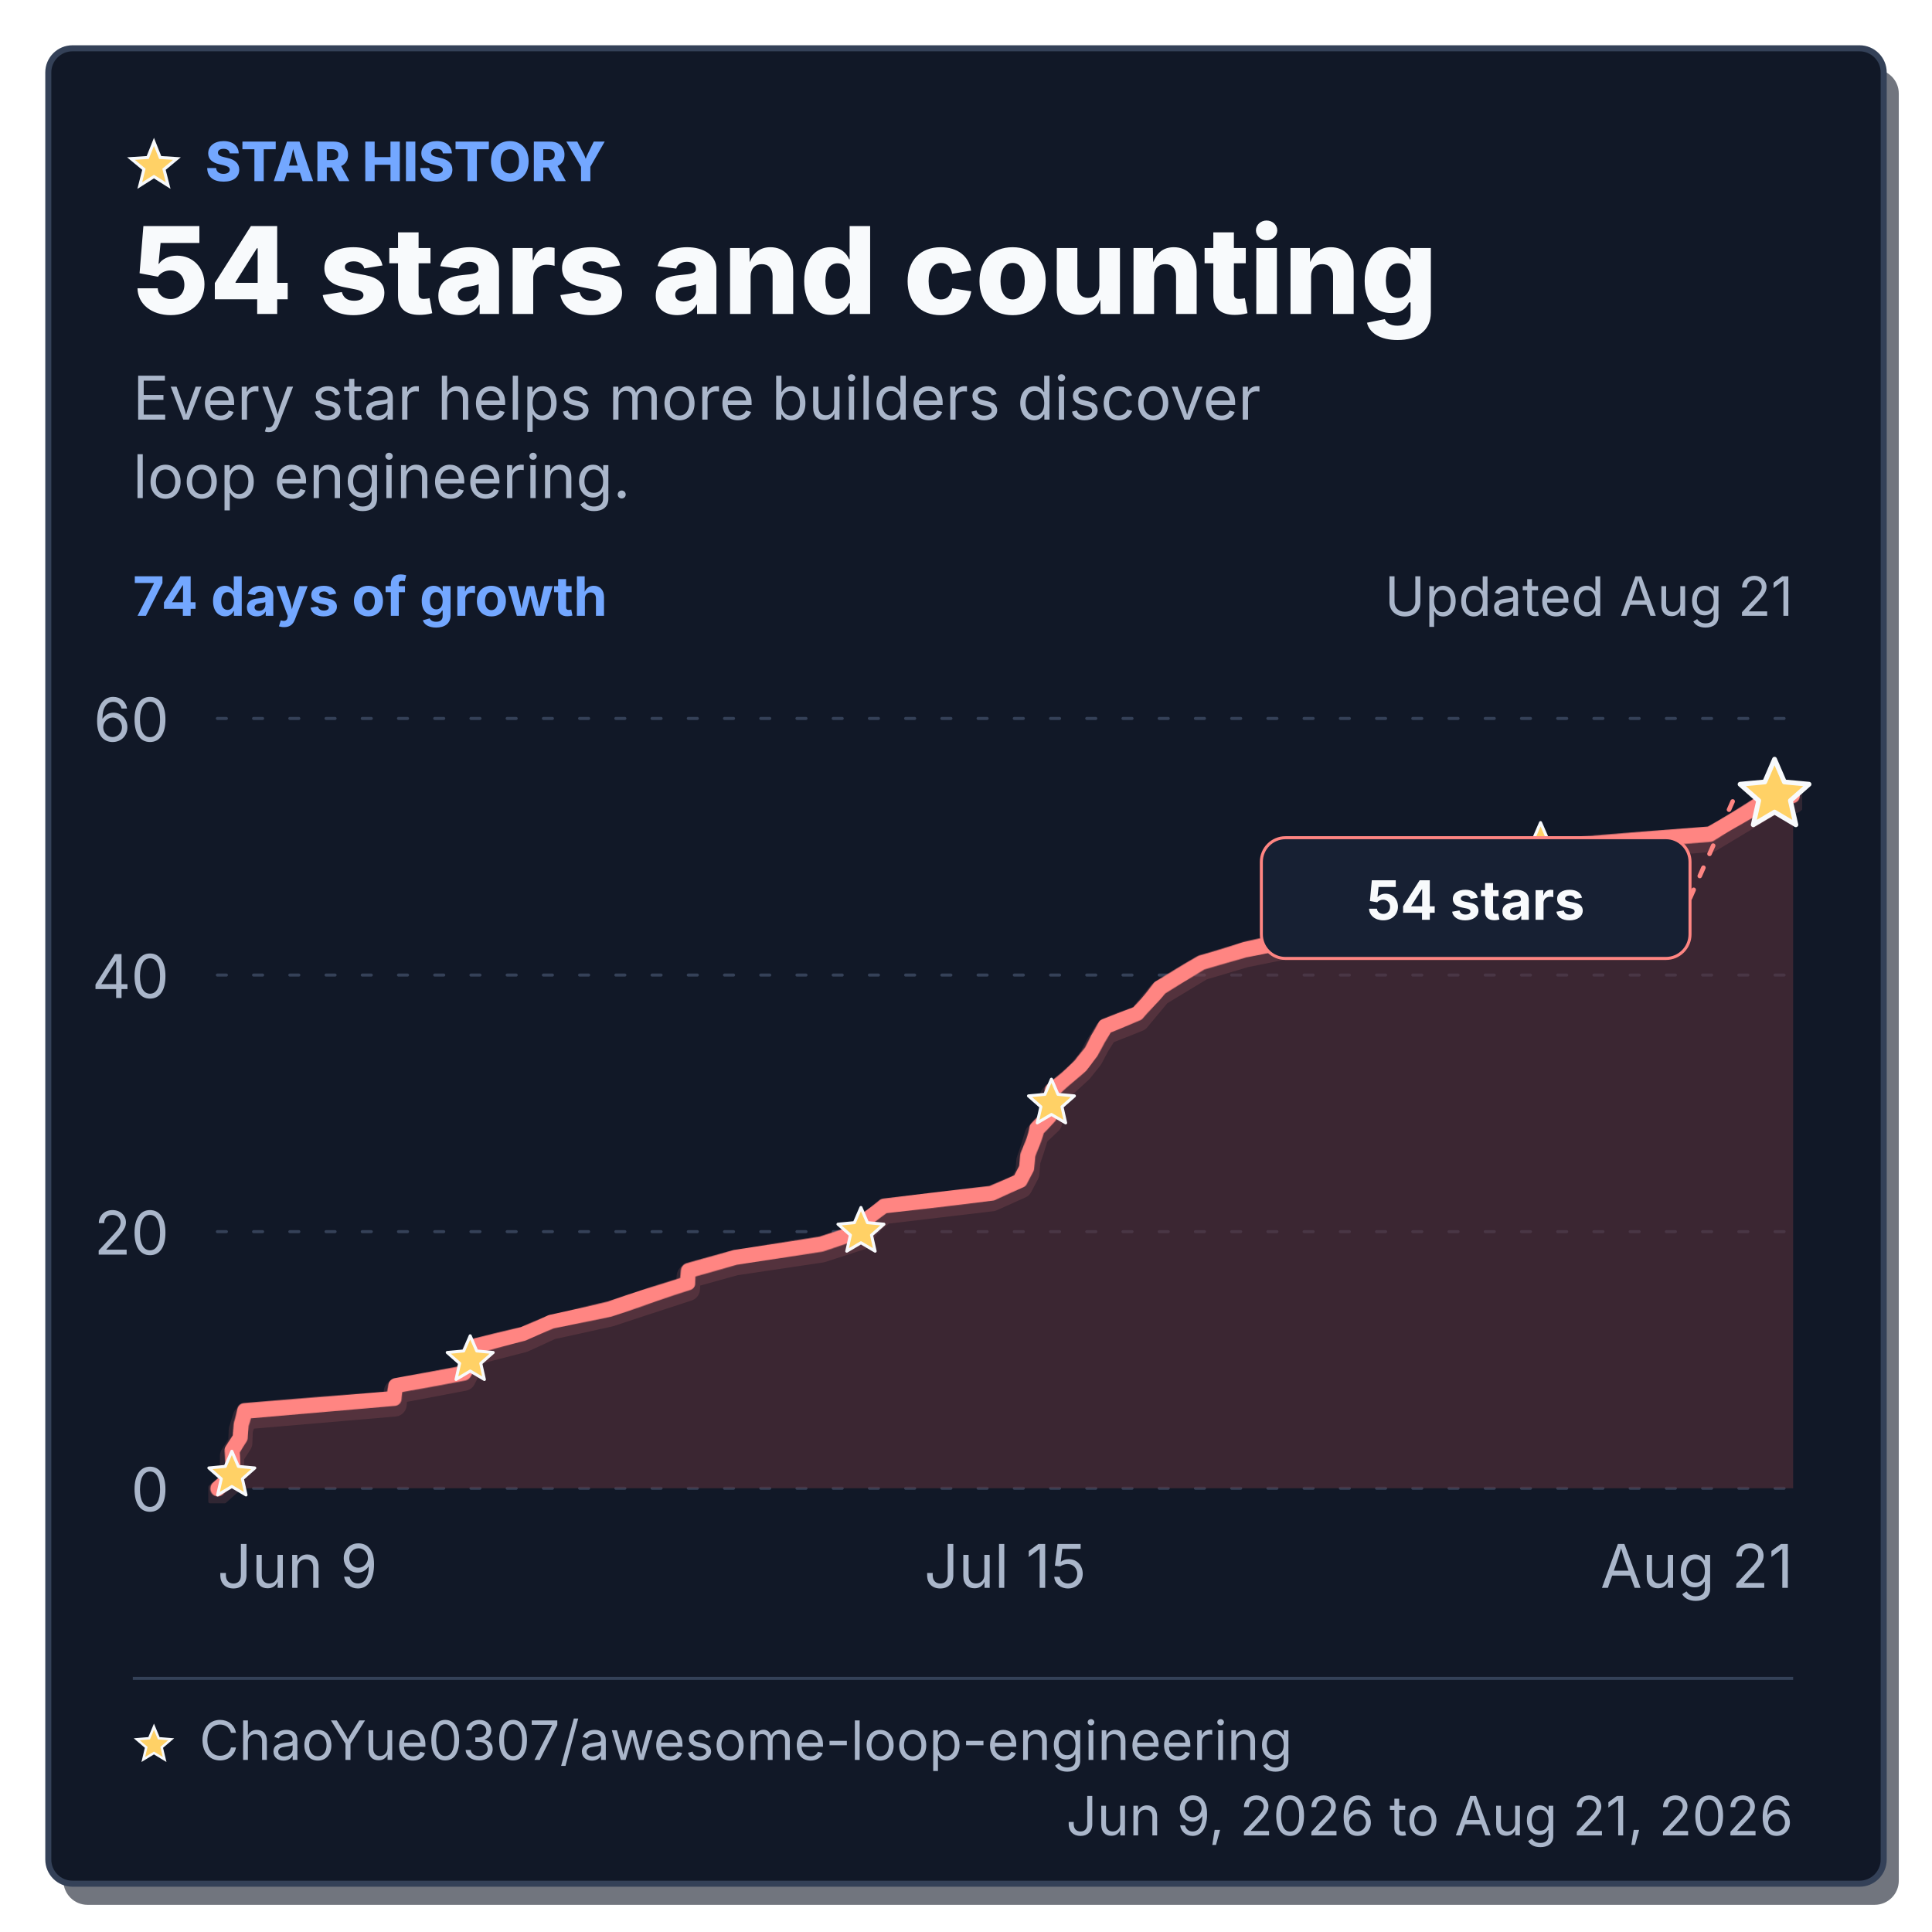
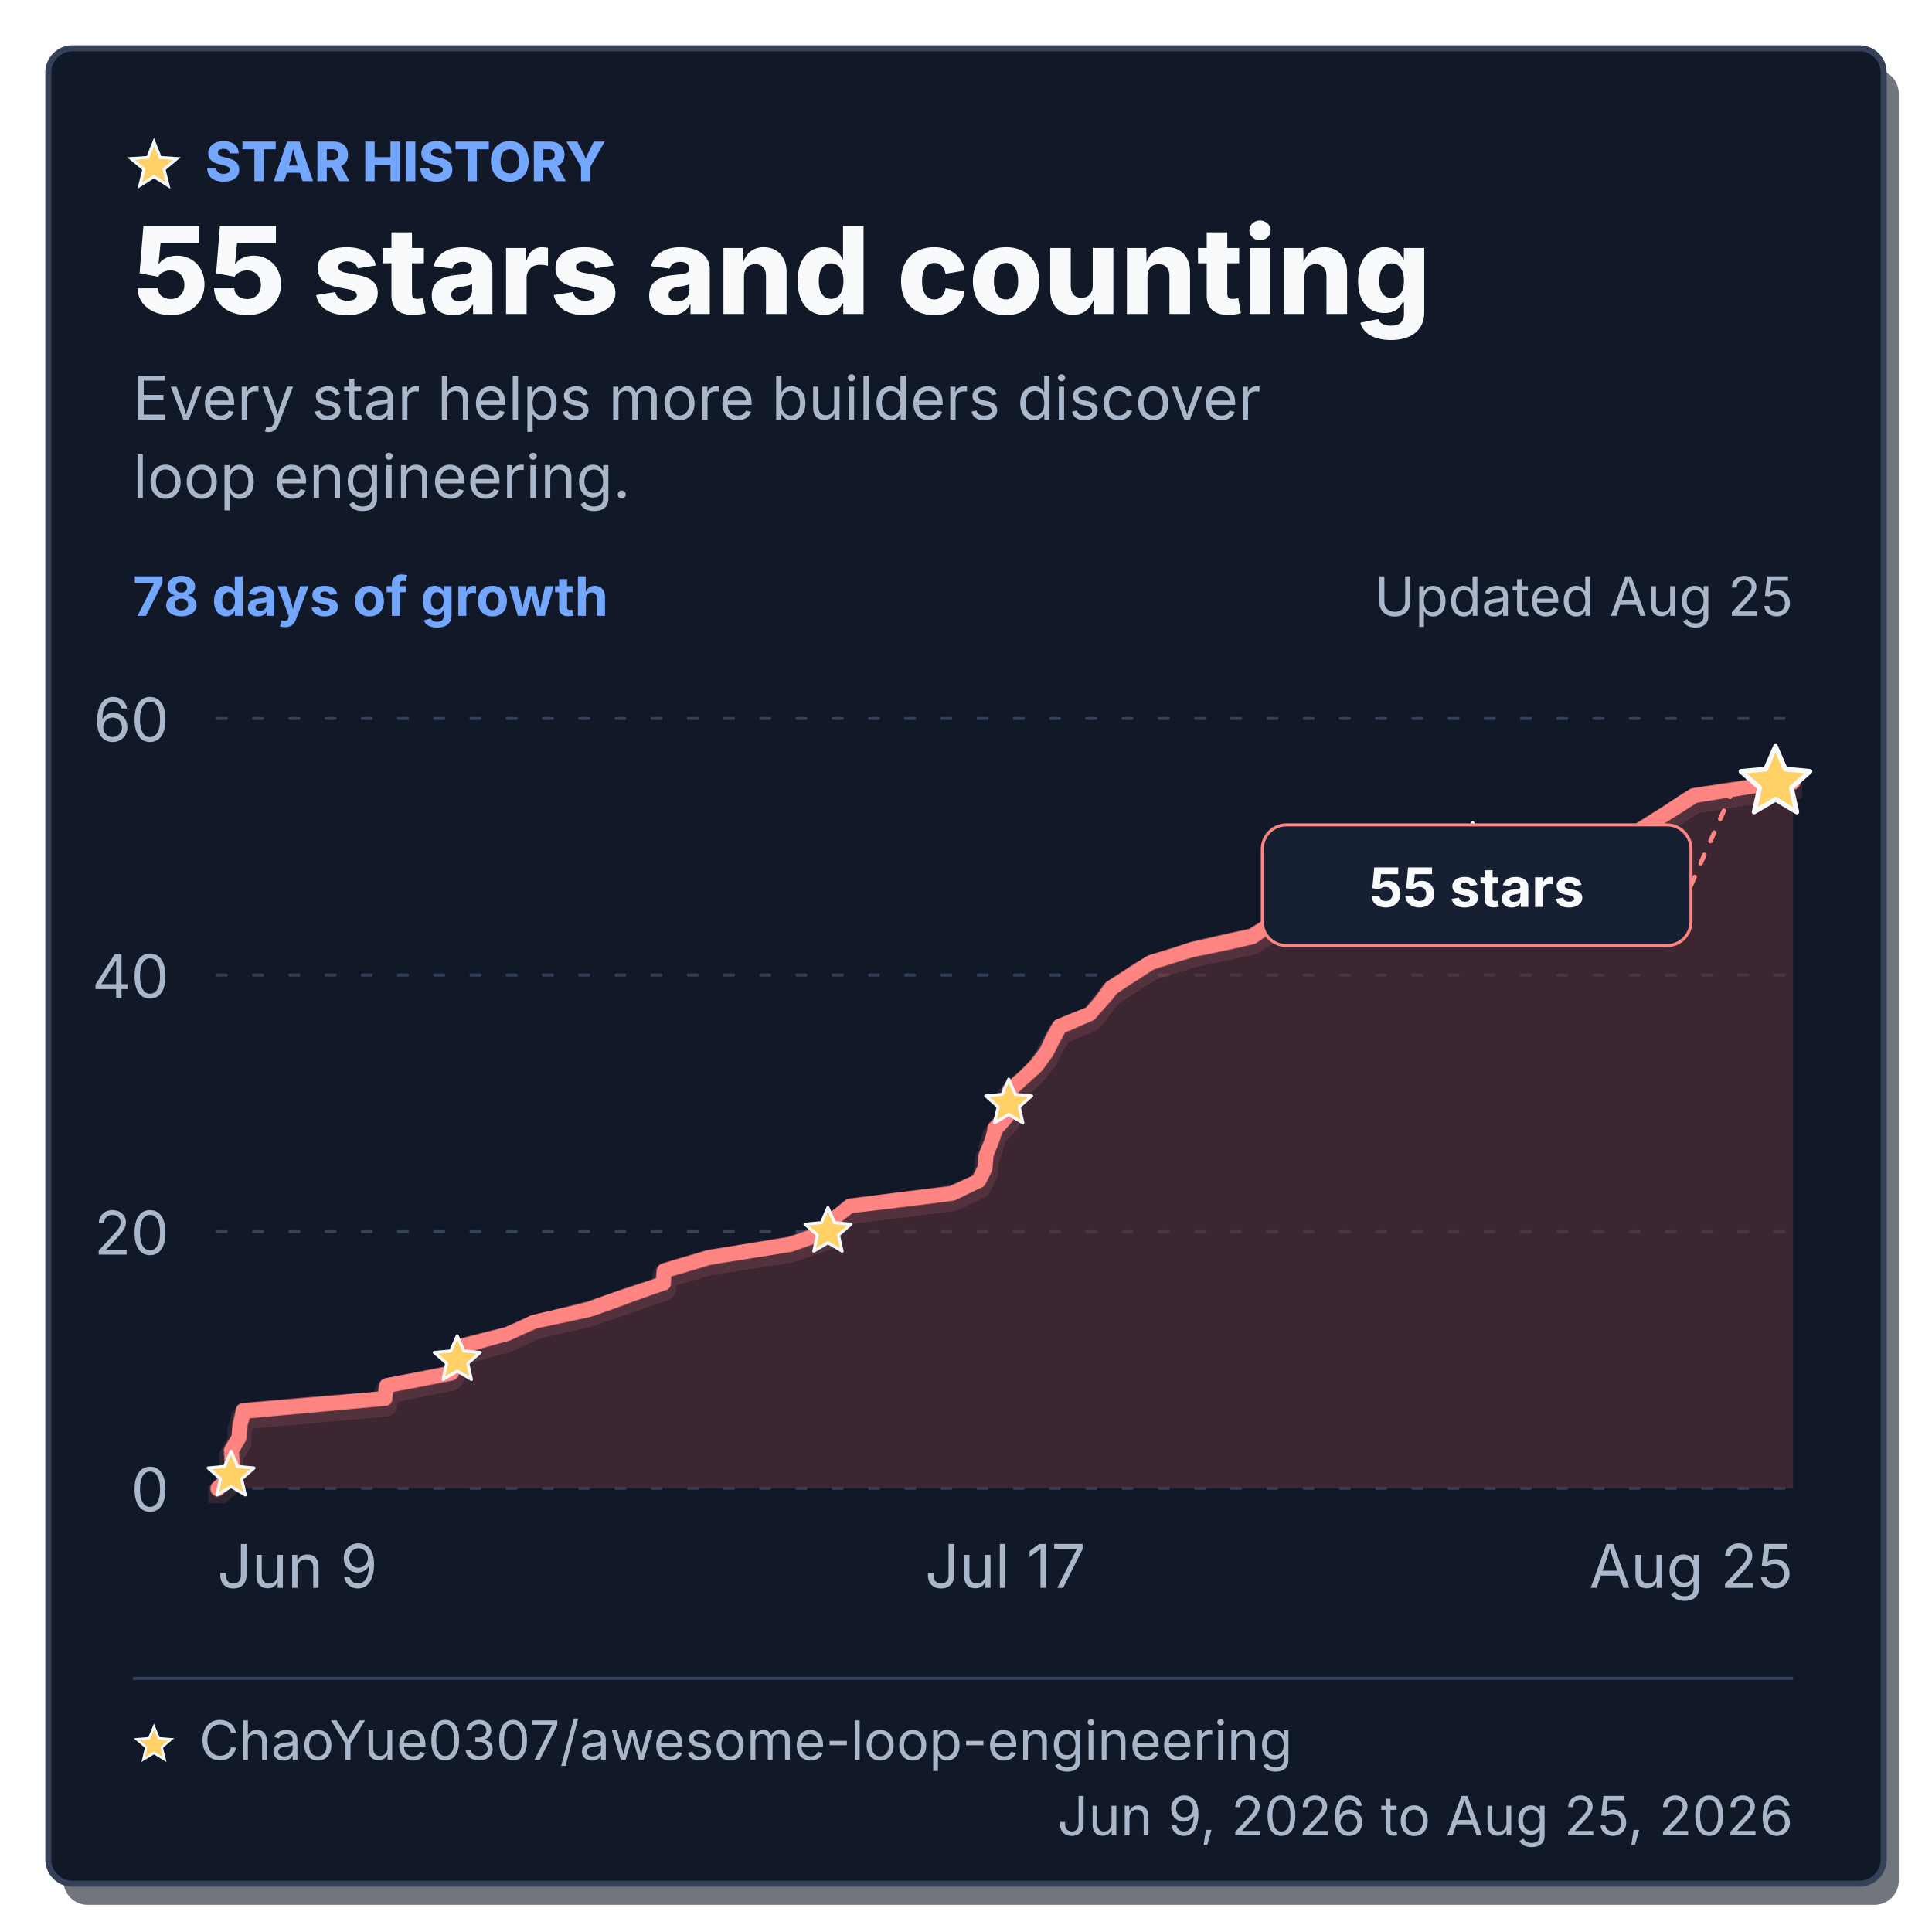
<svg xmlns="http://www.w3.org/2000/svg" width="640" height="640" viewBox="0 0 640 640" role="img" aria-labelledby="title desc">
  <style>
    text { font-family: ui-rounded, 'SF Pro Rounded', 'Nunito Sans', -apple-system, BlinkMacSystemFont, 'Segoe UI', sans-serif; letter-spacing: 0; }
  </style>
  <defs>
    <filter id="rough-line" x="-3%" y="-6%" width="106%" height="112%">
      <feTurbulence type="fractalNoise" baseFrequency="0.008 0.12" numOctaves="1" seed="17" result="noise" />
      <feDisplacementMap in="SourceGraphic" in2="noise" scale="1.2" xChannelSelector="R" yChannelSelector="G" />
    </filter>
    <clipPath id="plot-clip">
      <rect x="69" y="233" width="528" height="265" />
    </clipPath>
  </defs>
  <rect x="21" y="23" width="608" height="608" rx="8" fill="#0B1220" opacity="0.58" />
  <rect x="16" y="16" width="608" height="608" rx="8" fill="#111827" stroke="#344158" stroke-width="2" />
  <path d="M 51 47 L 53.06 52.17 L 58.61 52.53 L 54.33 56.08 L 55.7 61.47 L 51 58.5 L 46.3 61.47 L 47.67 56.08 L 43.39 52.53 L 48.94 52.17 Z" fill="#FFD166" stroke="#F8FAFC" stroke-width="1" />
  <text x="68" y="60" fill="#73A7FF" font-size="18" font-weight="800">STAR HISTORY</text>
-   <text x="44" y="104" fill="#F8FAFC" font-size="40" font-weight="760">54 stars and counting</text>
+   <text x="44" y="104" fill="#F8FAFC" font-size="40" font-weight="760">55 stars and counting</text>
  <text x="44" y="139" fill="#AAB6CA" font-size="20">Every star helps more builders discover</text>
  <text x="44" y="165" fill="#AAB6CA" font-size="20">loop engineering.</text>
-   <text x="44" y="204" fill="#73A7FF" font-size="18" font-weight="700">74 days of growth</text>
-   <text x="594" y="204" fill="#AAB6CA" font-size="18" text-anchor="end">Updated Aug 21</text>
+   <text x="44" y="204" fill="#73A7FF" font-size="18" font-weight="700">78 days of growth</text>
+   <text x="594" y="204" fill="#AAB6CA" font-size="18" text-anchor="end">Updated Aug 25</text>
  <line x1="72" y1="493" x2="594" y2="493" stroke="#354158" stroke-width="1" stroke-dasharray="3 9" stroke-linecap="round" />
  <text x="56" y="500.6" fill="#AAB6CA" font-size="20" text-anchor="end">0</text>
  <line x1="72" y1="408" x2="594" y2="408" stroke="#354158" stroke-width="1" stroke-dasharray="3 9" stroke-linecap="round" />
  <text x="56" y="415.6" fill="#AAB6CA" font-size="20" text-anchor="end">20</text>
  <line x1="72" y1="323" x2="594" y2="323" stroke="#354158" stroke-width="1" stroke-dasharray="3 9" stroke-linecap="round" />
  <text x="56" y="330.6" fill="#AAB6CA" font-size="20" text-anchor="end">40</text>
  <line x1="72" y1="238" x2="594" y2="238" stroke="#354158" stroke-width="1" stroke-dasharray="3 9" stroke-linecap="round" />
  <text x="56" y="245.6" fill="#AAB6CA" font-size="20" text-anchor="end">60</text>
  <text x="72" y="526" fill="#AAB6CA" font-size="20" text-anchor="start">Jun 9</text>
-   <text x="333" y="526" fill="#AAB6CA" font-size="20" text-anchor="middle">Jul 15</text>
-   <text x="594" y="526" fill="#AAB6CA" font-size="20" text-anchor="end">Aug 21</text>
+   <text x="333" y="526" fill="#AAB6CA" font-size="20" text-anchor="middle">Jul 17</text>
+   <text x="594" y="526" fill="#AAB6CA" font-size="20" text-anchor="end">Aug 25</text>
  <g clip-path="url(#plot-clip)">
-     <path d="M 72 493 L 76.8 488.75 L 76.85 484.5 L 76.86 480.25 L 79.6 476 L 79.76 471.75 L 81.08 467.5 L 130.72 463.25 L 131.13 459 L 153.63 454.75 L 155.76 450.5 L 156.81 446.25 L 173.34 442 L 182.6 437.75 L 201.95 433.5 L 214.85 429.25 L 227.87 425 L 228.15 420.75 L 243.56 416.5 L 272.09 412.25 L 285.2 408 L 287.57 403.75 L 292.82 399.5 L 328.61 395.25 L 338.06 391 L 340.3 386.75 L 340.67 382.5 L 342.11 378.25 L 343.4 374 L 347.87 369.75 L 348.3 365.5 L 348.43 361.25 L 353.31 357 L 357.94 352.75 L 361.35 348.5 L 363.6 344.25 L 366.28 340 L 376.97 335.75 L 384.05 327.25 L 398.1 318.75 L 412.39 314.5 L 433.35 310.25 L 454.6 297.5 L 482.26 293.25 L 489.27 289 L 510.33 280.5 L 566.67 276.25 L 580.78 267.75 L 587.84 263.5 L 594 263.5 V 493 H 72 Z" fill="#572F38" opacity="0.6" />
-     <path d="M 72 493 L 76.8 488.75 L 76.85 484.5 L 76.86 480.25 L 79.6 476 L 79.76 471.75 L 81.08 467.5 L 130.72 463.25 L 131.13 459 L 153.63 454.75 L 155.76 450.5 L 156.81 446.25 L 173.34 442 L 182.6 437.75 L 201.95 433.5 L 214.85 429.25 L 227.87 425 L 228.15 420.75 L 243.56 416.5 L 272.09 412.25 L 285.2 408 L 287.57 403.75 L 292.82 399.5 L 328.61 395.25 L 338.06 391 L 340.3 386.75 L 340.67 382.5 L 342.11 378.25 L 343.4 374 L 347.87 369.75 L 348.3 365.5 L 348.43 361.25 L 353.31 357 L 357.94 352.75 L 361.35 348.5 L 363.6 344.25 L 366.28 340 L 376.97 335.75 L 384.05 327.25 L 398.1 318.75 L 412.39 314.5 L 433.35 310.25 L 454.6 297.5 L 482.26 293.25 L 489.27 289 L 510.33 280.5 L 566.67 276.25 L 580.78 267.75 L 587.84 263.5 L 594 263.5" fill="none" stroke="#FF8582" stroke-width="8" stroke-linejoin="round" stroke-linecap="round" opacity="0.13" transform="translate(0 2)" />
-     <path d="M 72 493 L 76.8 488.75 L 76.85 484.5 L 76.86 480.25 L 79.6 476 L 79.76 471.75 L 81.08 467.5 L 130.72 463.25 L 131.13 459 L 153.63 454.75 L 155.76 450.5 L 156.81 446.25 L 173.34 442 L 182.6 437.75 L 201.95 433.5 L 214.85 429.25 L 227.87 425 L 228.15 420.75 L 243.56 416.5 L 272.09 412.25 L 285.2 408 L 287.57 403.75 L 292.82 399.5 L 328.61 395.25 L 338.06 391 L 340.3 386.75 L 340.67 382.5 L 342.11 378.25 L 343.4 374 L 347.87 369.75 L 348.3 365.5 L 348.43 361.25 L 353.31 357 L 357.94 352.75 L 361.35 348.5 L 363.6 344.25 L 366.28 340 L 376.97 335.75 L 384.05 327.25 L 398.1 318.75 L 412.39 314.5 L 433.35 310.25 L 454.6 297.5 L 482.26 293.25 L 489.27 289 L 510.33 280.5 L 566.67 276.25 L 580.78 267.75 L 587.84 263.5 L 594 263.5" fill="none" stroke="#FF8582" stroke-width="5" stroke-linejoin="round" stroke-linecap="round" filter="url(#rough-line)" />
+     <path d="M 72 493 L 76.55 488.75 L 76.6 484.5 L 76.61 480.25 L 79.21 476 L 79.37 471.75 L 80.62 467.5 L 127.71 463.25 L 128.1 459 L 149.44 454.75 L 151.47 450.5 L 152.46 446.25 L 168.14 442 L 176.93 437.75 L 195.29 433.5 L 207.52 429.25 L 219.88 425 L 220.14 420.75 L 234.77 416.5 L 261.82 412.25 L 274.26 408 L 276.52 403.75 L 281.5 399.5 L 315.45 395.25 L 324.41 391 L 326.54 386.75 L 326.89 382.5 L 328.26 378.25 L 329.48 374 L 333.73 369.75 L 334.14 365.5 L 334.26 361.25 L 338.88 357 L 343.27 352.75 L 346.51 348.5 L 348.64 344.25 L 351.19 340 L 361.33 335.75 L 368.04 327.25 L 381.38 318.75 L 394.93 314.5 L 414.82 310.25 L 434.98 297.5 L 461.22 293.25 L 467.87 289 L 487.86 280.5 L 541.31 276.25 L 554.69 267.75 L 561.39 263.5 L 588.16 259.25 L 594 259.25 V 493 H 72 Z" fill="#572F38" opacity="0.6" />
+     <path d="M 72 493 L 76.55 488.75 L 76.6 484.5 L 76.61 480.25 L 79.21 476 L 79.37 471.75 L 80.62 467.5 L 127.71 463.25 L 128.1 459 L 149.44 454.75 L 151.47 450.5 L 152.46 446.25 L 168.14 442 L 176.93 437.75 L 195.29 433.5 L 207.52 429.25 L 219.88 425 L 220.14 420.75 L 234.77 416.5 L 261.82 412.25 L 274.26 408 L 276.52 403.75 L 281.5 399.5 L 315.45 395.25 L 324.41 391 L 326.54 386.75 L 326.89 382.5 L 328.26 378.25 L 329.48 374 L 333.73 369.75 L 334.14 365.5 L 334.26 361.25 L 338.88 357 L 343.27 352.75 L 346.51 348.5 L 348.64 344.25 L 351.19 340 L 361.33 335.75 L 368.04 327.25 L 381.38 318.75 L 394.93 314.5 L 414.82 310.25 L 434.98 297.5 L 461.22 293.25 L 467.87 289 L 487.86 280.5 L 541.31 276.25 L 554.69 267.75 L 561.39 263.5 L 588.16 259.25 L 594 259.25" fill="none" stroke="#FF8582" stroke-width="8" stroke-linejoin="round" stroke-linecap="round" opacity="0.13" transform="translate(0 2)" />
+     <path d="M 72 493 L 76.55 488.75 L 76.6 484.5 L 76.61 480.25 L 79.21 476 L 79.37 471.75 L 80.62 467.5 L 127.71 463.25 L 128.1 459 L 149.44 454.75 L 151.47 450.5 L 152.46 446.25 L 168.14 442 L 176.93 437.75 L 195.29 433.5 L 207.52 429.25 L 219.88 425 L 220.14 420.75 L 234.77 416.5 L 261.82 412.25 L 274.26 408 L 276.52 403.75 L 281.5 399.5 L 315.45 395.25 L 324.41 391 L 326.54 386.75 L 326.89 382.5 L 328.26 378.25 L 329.48 374 L 333.73 369.75 L 334.14 365.5 L 334.26 361.25 L 338.88 357 L 343.27 352.75 L 346.51 348.5 L 348.64 344.25 L 351.19 340 L 361.33 335.75 L 368.04 327.25 L 381.38 318.75 L 394.93 314.5 L 414.82 310.25 L 434.98 297.5 L 461.22 293.25 L 467.87 289 L 487.86 280.5 L 541.31 276.25 L 554.69 267.75 L 561.39 263.5 L 588.16 259.25 L 594 259.25" fill="none" stroke="#FF8582" stroke-width="5" stroke-linejoin="round" stroke-linecap="round" filter="url(#rough-line)" />
  </g>
-   <path d="M 76.8 480.75 L 78.96 485.77 L 84.4 486.28 L 80.3 489.89 L 81.5 495.22 L 76.8 492.43 L 72.09 495.22 L 73.3 489.89 L 69.19 486.28 L 74.63 485.77 Z" fill="#FFD166" stroke="#F8FAFC" stroke-width="1" stroke-linejoin="round" />
-   <path d="M 155.76 442.5 L 157.93 447.52 L 163.37 448.03 L 159.26 451.64 L 160.46 456.97 L 155.76 454.18 L 151.06 456.97 L 152.26 451.64 L 148.15 448.03 L 153.6 447.52 Z" fill="#FFD166" stroke="#F8FAFC" stroke-width="1" stroke-linejoin="round" />
-   <path d="M 285.2 400 L 287.36 405.02 L 292.81 405.53 L 288.7 409.14 L 289.9 414.47 L 285.2 411.68 L 280.5 414.47 L 281.7 409.14 L 277.59 405.53 L 283.03 405.02 Z" fill="#FFD166" stroke="#F8FAFC" stroke-width="1" stroke-linejoin="round" />
-   <path d="M 348.3 357.5 L 350.47 362.52 L 355.91 363.03 L 351.8 366.64 L 353.01 371.97 L 348.3 369.18 L 343.6 371.97 L 344.81 366.64 L 340.7 363.03 L 346.14 362.52 Z" fill="#FFD166" stroke="#F8FAFC" stroke-width="1" stroke-linejoin="round" />
-   <path d="M 510.33 272.5 L 512.5 277.52 L 517.94 278.03 L 513.83 281.64 L 515.04 286.97 L 510.33 284.18 L 505.63 286.97 L 506.83 281.64 L 502.73 278.03 L 508.17 277.52 Z" fill="#FFD166" stroke="#F8FAFC" stroke-width="1" stroke-linejoin="round" />
-   <path d="M 587.84 251.5 L 591.09 259.03 L 599.26 259.79 L 593.09 265.21 L 594.9 273.21 L 587.84 269.02 L 580.79 273.21 L 582.59 265.21 L 576.43 259.79 L 584.6 259.03 Z" fill="#FFD166" stroke="#F8FAFC" stroke-width="1.6" stroke-linejoin="round" />
-   <path d="M 559.84 297.5 L 574.84 263.5" fill="none" stroke="#FF8582" stroke-width="1.5" stroke-dasharray="3 5" stroke-linecap="round" />
-   <rect x="417.84" y="277.5" width="142" height="40" rx="8" fill="#172033" stroke="#FF8582" />
-   <text x="488.84" y="304.7" fill="#F8FAFC" font-size="18" font-weight="700" text-anchor="middle">54 stars</text>
+   <path d="M 76.55 480.75 L 78.71 485.77 L 84.16 486.28 L 80.05 489.89 L 81.25 495.22 L 76.55 492.43 L 71.85 495.22 L 73.05 489.89 L 68.94 486.28 L 74.39 485.77 Z" fill="#FFD166" stroke="#F8FAFC" stroke-width="1" stroke-linejoin="round" />
+   <path d="M 151.47 442.5 L 153.63 447.52 L 159.08 448.03 L 154.97 451.64 L 156.17 456.97 L 151.47 454.18 L 146.76 456.97 L 147.97 451.64 L 143.86 448.03 L 149.3 447.52 Z" fill="#FFD166" stroke="#F8FAFC" stroke-width="1" stroke-linejoin="round" />
+   <path d="M 274.26 400 L 276.43 405.02 L 281.87 405.53 L 277.76 409.14 L 278.97 414.47 L 274.26 411.68 L 269.56 414.47 L 270.76 409.14 L 266.66 405.53 L 272.1 405.02 Z" fill="#FFD166" stroke="#F8FAFC" stroke-width="1" stroke-linejoin="round" />
+   <path d="M 334.14 357.5 L 336.3 362.52 L 341.74 363.03 L 337.64 366.64 L 338.84 371.97 L 334.14 369.18 L 329.43 371.97 L 330.64 366.64 L 326.53 363.03 L 331.97 362.52 Z" fill="#FFD166" stroke="#F8FAFC" stroke-width="1" stroke-linejoin="round" />
+   <path d="M 487.86 272.5 L 490.02 277.52 L 495.46 278.03 L 491.36 281.64 L 492.56 286.97 L 487.86 284.18 L 483.15 286.97 L 484.36 281.64 L 480.25 278.03 L 485.69 277.52 Z" fill="#FFD166" stroke="#F8FAFC" stroke-width="1" stroke-linejoin="round" />
+   <path d="M 588.16 247.25 L 591.4 254.78 L 599.57 255.54 L 593.41 260.96 L 595.21 268.96 L 588.16 264.77 L 581.1 268.96 L 582.91 260.96 L 576.74 255.54 L 584.91 254.78 Z" fill="#FFD166" stroke="#F8FAFC" stroke-width="1.6" stroke-linejoin="round" />
+   <path d="M 560.16 293.25 L 575.16 259.25" fill="none" stroke="#FF8582" stroke-width="1.5" stroke-dasharray="3 5" stroke-linecap="round" />
+   <rect x="418.16" y="273.25" width="142" height="40" rx="8" fill="#172033" stroke="#FF8582" />
+   <text x="489.16" y="300.45" fill="#F8FAFC" font-size="18" font-weight="700" text-anchor="middle">55 stars</text>
  <line x1="44" y1="556" x2="594" y2="556" stroke="#344158" />
  <path d="M 51 572 L 52.59 575.82 L 56.71 576.15 L 53.57 578.83 L 54.53 582.85 L 51 580.7 L 47.47 582.85 L 48.43 578.83 L 45.29 576.15 L 49.41 575.82 Z" fill="#FFD166" stroke="#F8FAFC" stroke-width="0.8" />
  <text x="66" y="583" fill="#AAB6CA" font-size="18">ChaoYue0307/awesome-loop-engineering</text>
-   <text x="594" y="608" fill="#AAB6CA" font-size="18" text-anchor="end">Jun 9, 2026 to Aug 21, 2026</text>
+   <text x="594" y="608" fill="#AAB6CA" font-size="18" text-anchor="end">Jun 9, 2026 to Aug 25, 2026</text>
</svg>
